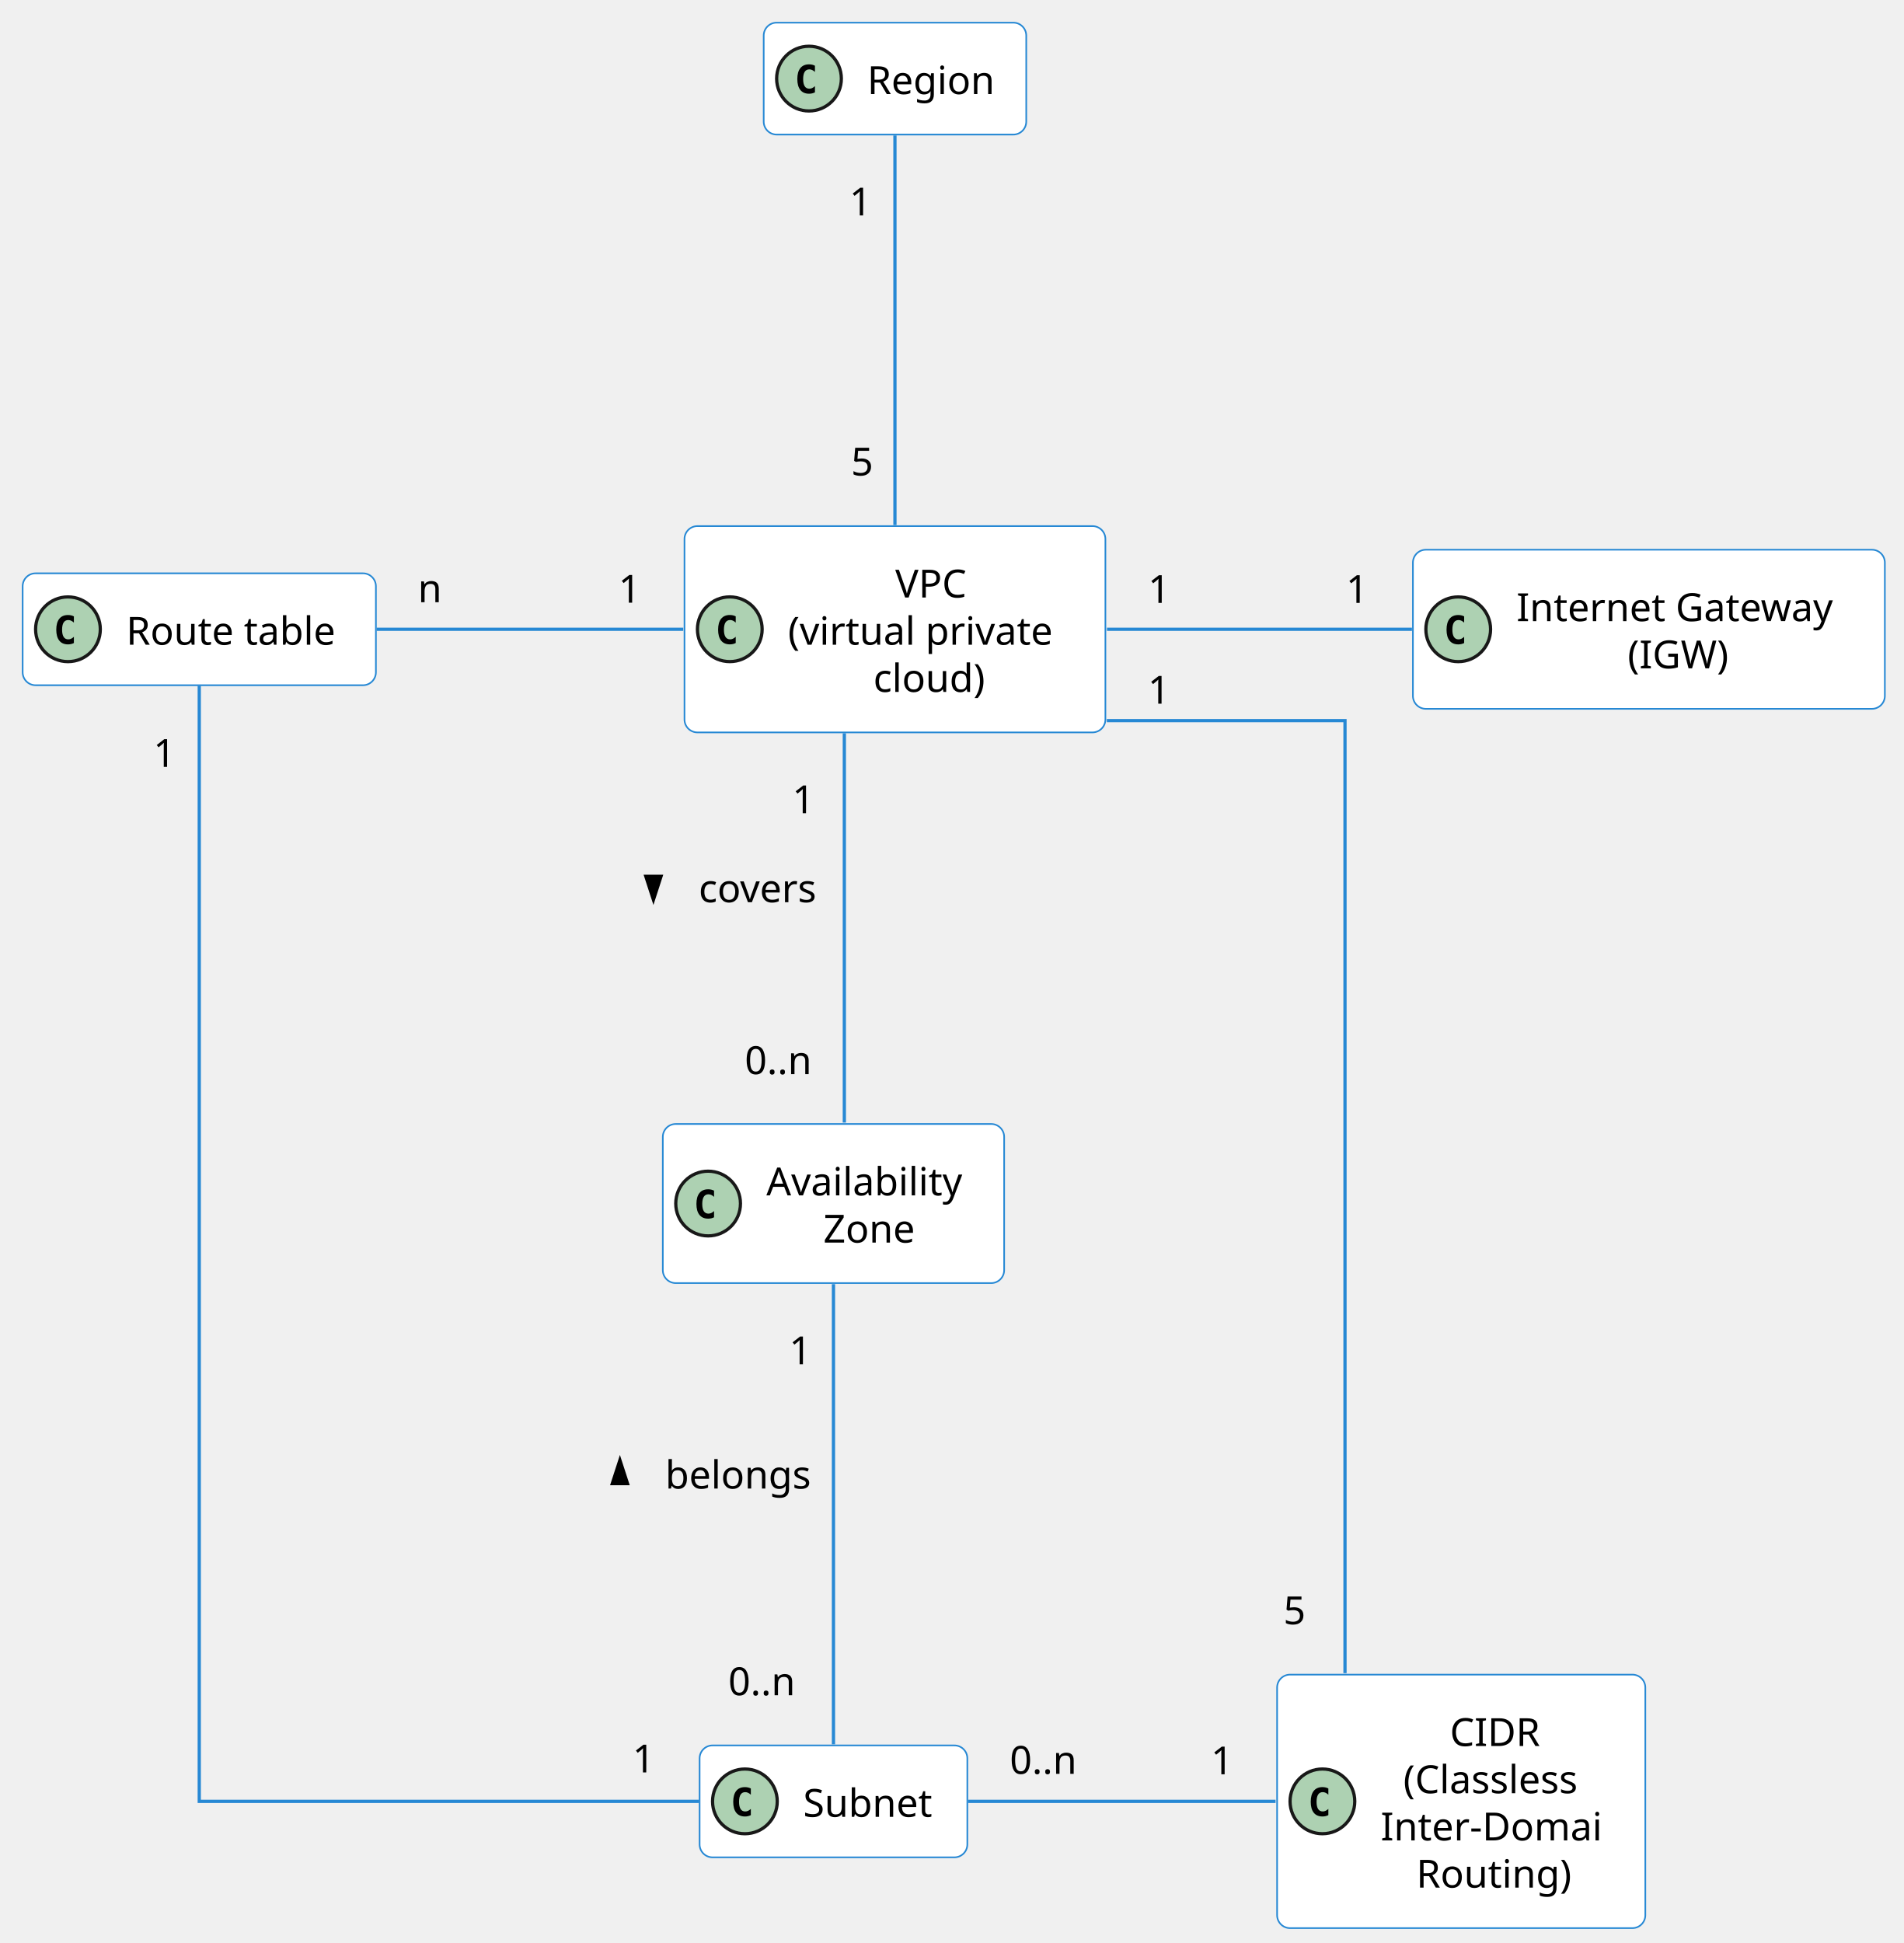
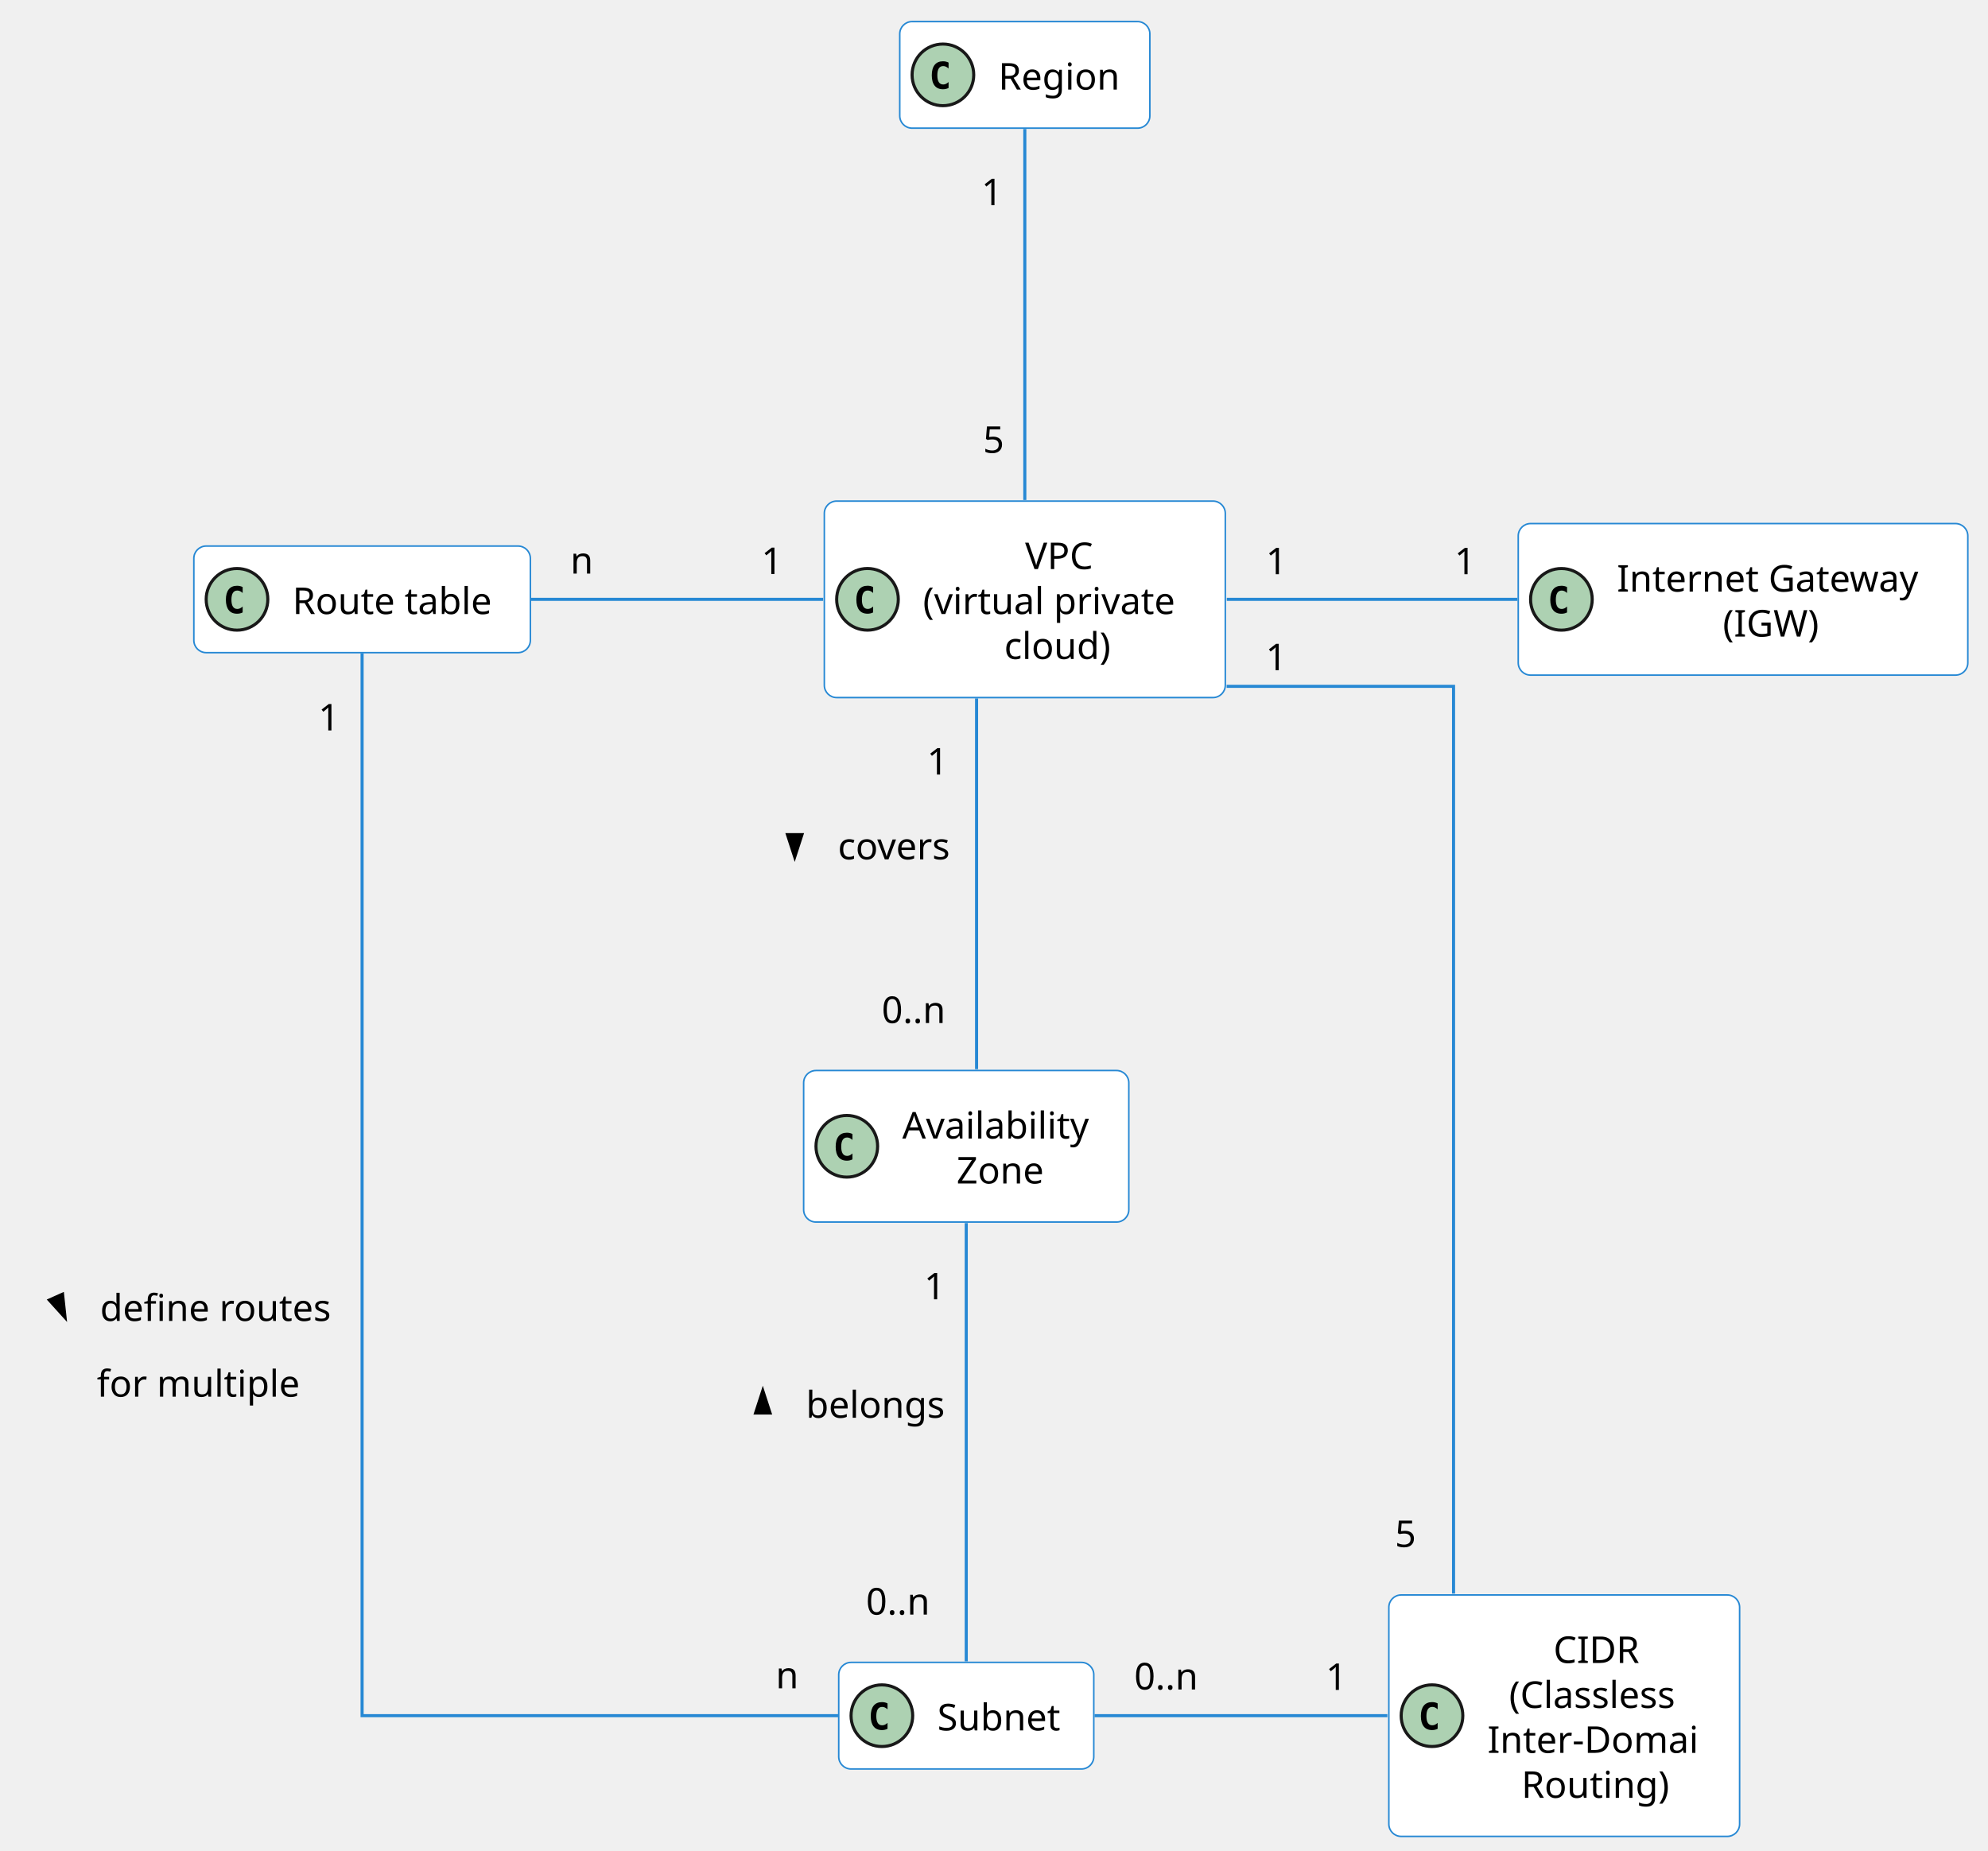
- <svg xmlns="http://www.w3.org/2000/svg" contentStyleType="text/css" height="688.646px" preserveAspectRatio="none" style="width:674px;height:688px;background:#FFFFFF;" version="1.1" viewBox="0 0 674 688" width="674.896px" zoomAndPan="magnify">
+ <svg xmlns="http://www.w3.org/2000/svg" contentStyleType="text/css" height="688.646px" preserveAspectRatio="none" style="width:739px;height:688px;background:#FFFFFF;" version="1.1" viewBox="0 0 739 688" width="739.062px" zoomAndPan="magnify">
  <defs />
  <g>
    <g id="elem_VPC">
-       <rect codeLine="8" fill="#FFFFFF" height="73.049" id="VPC" rx="4.583" ry="4.583" style="stroke:#2688D4;stroke-width:0.573;" width="149.052" x="242.39" y="186.29" />
-       <ellipse cx="258.431" cy="222.814" fill="#ADD1B2" rx="11.458" ry="11.458" style="stroke:#181818;stroke-width:1.146;" />
-       <path d="M260.533,227.682 Q260.063,227.923 259.546,228.044 Q259.029,228.165 258.458,228.165 Q256.43,228.165 255.363,226.829 Q254.296,225.493 254.296,222.969 Q254.296,220.437 255.363,219.101 Q256.43,217.765 258.458,217.765 Q259.029,217.765 259.553,217.886 Q260.076,218.007 260.533,218.249 L260.533,220.451 Q260.022,219.981 259.542,219.763 Q259.062,219.544 258.552,219.544 Q257.464,219.544 256.911,220.407 Q256.357,221.27 256.357,222.969 Q256.357,224.661 256.911,225.523 Q257.464,226.386 258.552,226.386 Q259.062,226.386 259.542,226.168 Q260.022,225.95 260.533,225.48 Z " fill="#000000" />
-       <text fill="#000000" font-family="Verdana" font-size="13.75" lengthAdjust="spacing" textLength="27.292" x="317.02" y="211.572">VPC</text>
-       <text fill="#000000" font-family="Verdana" font-size="13.75" lengthAdjust="spacing" textLength="103.219" x="279.056" y="228.283">(virtual private</text>
-       <text fill="#000000" font-family="Verdana" font-size="13.75" lengthAdjust="spacing" textLength="42.794" x="309.269" y="244.993">cloud)</text>
+       <rect codeLine="8" fill="#FFFFFF" height="73.049" id="VPC" rx="4.583" ry="4.583" style="stroke:#2688D4;stroke-width:0.573;" width="149.052" x="306.429" y="186.29" />
+       <ellipse cx="322.47" cy="222.814" fill="#ADD1B2" rx="11.458" ry="11.458" style="stroke:#181818;stroke-width:1.146;" />
+       <path d="M324.572,227.682 Q324.102,227.923 323.585,228.044 Q323.068,228.165 322.497,228.165 Q320.47,228.165 319.402,226.829 Q318.335,225.493 318.335,222.969 Q318.335,220.437 319.402,219.101 Q320.47,217.765 322.497,217.765 Q323.068,217.765 323.591,217.886 Q324.115,218.007 324.572,218.249 L324.572,220.451 Q324.062,219.981 323.582,219.763 Q323.101,219.544 322.591,219.544 Q321.503,219.544 320.95,220.407 Q320.396,221.27 320.396,222.969 Q320.396,224.661 320.95,225.523 Q321.503,226.386 322.591,226.386 Q323.101,226.386 323.582,226.168 Q324.062,225.95 324.572,225.48 Z " fill="#000000" />
+       <text fill="#000000" font-family="Verdana" font-size="13.75" lengthAdjust="spacing" textLength="27.292" x="381.059" y="211.572">VPC</text>
+       <text fill="#000000" font-family="Verdana" font-size="13.75" lengthAdjust="spacing" textLength="103.219" x="343.095" y="228.283">(virtual private</text>
+       <text fill="#000000" font-family="Verdana" font-size="13.75" lengthAdjust="spacing" textLength="42.794" x="373.308" y="244.993">cloud)</text>
    </g>
    <g id="elem_CIDR">
-       <rect codeLine="11" fill="#FFFFFF" height="89.76" id="CIDR" rx="4.583" ry="4.583" style="stroke:#2688D4;stroke-width:0.573;" width="130.388" x="452.249" y="592.969" />
-       <ellipse cx="468.291" cy="637.849" fill="#ADD1B2" rx="11.458" ry="11.458" style="stroke:#181818;stroke-width:1.146;" />
-       <path d="M470.392,642.716 Q469.922,642.958 469.405,643.079 Q468.888,643.2 468.317,643.2 Q466.29,643.2 465.222,641.864 Q464.155,640.528 464.155,638.003 Q464.155,635.472 465.222,634.136 Q466.29,632.8 468.317,632.8 Q468.888,632.8 469.412,632.921 Q469.935,633.042 470.392,633.283 L470.392,635.485 Q469.882,635.015 469.402,634.797 Q468.922,634.579 468.411,634.579 Q467.324,634.579 466.77,635.442 Q466.216,636.304 466.216,638.003 Q466.216,639.695 466.77,640.558 Q467.324,641.42 468.411,641.42 Q468.922,641.42 469.402,641.202 Q469.882,640.984 470.392,640.514 Z " fill="#000000" />
-       <text fill="#000000" font-family="Verdana" font-size="13.75" lengthAdjust="spacing" textLength="35.543" x="513.421" y="618.251">CIDR</text>
-       <text fill="#000000" font-family="Verdana" font-size="13.75" lengthAdjust="spacing" textLength="68.495" x="496.945" y="634.962">(Classless</text>
-       <text fill="#000000" font-family="Verdana" font-size="13.75" lengthAdjust="spacing" textLength="84.554" x="488.916" y="651.673">Inter-Domai</text>
-       <text fill="#000000" font-family="Verdana" font-size="13.75" lengthAdjust="spacing" textLength="59.31" x="501.538" y="668.383">Routing)</text>
+       <rect codeLine="11" fill="#FFFFFF" height="89.76" id="CIDR" rx="4.583" ry="4.583" style="stroke:#2688D4;stroke-width:0.573;" width="130.388" x="516.277" y="592.969" />
+       <ellipse cx="532.318" cy="637.849" fill="#ADD1B2" rx="11.458" ry="11.458" style="stroke:#181818;stroke-width:1.146;" />
+       <path d="M534.42,642.716 Q533.95,642.958 533.433,643.079 Q532.916,643.2 532.345,643.2 Q530.317,643.2 529.25,641.864 Q528.183,640.528 528.183,638.003 Q528.183,635.472 529.25,634.136 Q530.317,632.8 532.345,632.8 Q532.916,632.8 533.439,632.921 Q533.963,633.042 534.42,633.283 L534.42,635.485 Q533.909,635.015 533.429,634.797 Q532.949,634.579 532.439,634.579 Q531.351,634.579 530.798,635.442 Q530.244,636.304 530.244,638.003 Q530.244,639.695 530.798,640.558 Q531.351,641.42 532.439,641.42 Q532.949,641.42 533.429,641.202 Q533.909,640.984 534.42,640.514 Z " fill="#000000" />
+       <text fill="#000000" font-family="Verdana" font-size="13.75" lengthAdjust="spacing" textLength="35.543" x="577.449" y="618.251">CIDR</text>
+       <text fill="#000000" font-family="Verdana" font-size="13.75" lengthAdjust="spacing" textLength="68.495" x="560.973" y="634.962">(Classless</text>
+       <text fill="#000000" font-family="Verdana" font-size="13.75" lengthAdjust="spacing" textLength="84.554" x="552.943" y="651.673">Inter-Domai</text>
+       <text fill="#000000" font-family="Verdana" font-size="13.75" lengthAdjust="spacing" textLength="59.31" x="565.565" y="668.383">Routing)</text>
    </g>
    <g id="elem_AvZone">
-       <rect codeLine="14" fill="#FFFFFF" height="56.338" id="AvZone" rx="4.583" ry="4.583" style="stroke:#2688D4;stroke-width:0.573;" width="120.874" x="234.713" y="397.994" />
-       <ellipse cx="250.754" cy="426.163" fill="#ADD1B2" rx="11.458" ry="11.458" style="stroke:#181818;stroke-width:1.146;" />
-       <path d="M252.856,431.031 Q252.386,431.272 251.869,431.393 Q251.352,431.514 250.781,431.514 Q248.753,431.514 247.686,430.178 Q246.618,428.842 246.618,426.317 Q246.618,423.786 247.686,422.45 Q248.753,421.114 250.781,421.114 Q251.352,421.114 251.875,421.235 Q252.399,421.356 252.856,421.598 L252.856,423.8 Q252.345,423.33 251.865,423.111 Q251.385,422.893 250.875,422.893 Q249.787,422.893 249.233,423.756 Q248.68,424.619 248.68,426.317 Q248.68,428.009 249.233,428.872 Q249.787,429.735 250.875,429.735 Q251.385,429.735 251.865,429.517 Q252.345,429.298 252.856,428.828 Z " fill="#000000" />
-       <text fill="#000000" font-family="Verdana" font-size="13.75" lengthAdjust="spacing" textLength="75.041" x="271.379" y="423.276">Availability</text>
-       <text fill="#000000" font-family="Verdana" font-size="13.75" lengthAdjust="spacing" textLength="34.657" x="291.571" y="439.987">Zone</text>
+       <rect codeLine="14" fill="#FFFFFF" height="56.338" id="AvZone" rx="4.583" ry="4.583" style="stroke:#2688D4;stroke-width:0.573;" width="120.874" x="298.74" y="397.994" />
+       <ellipse cx="314.782" cy="426.163" fill="#ADD1B2" rx="11.458" ry="11.458" style="stroke:#181818;stroke-width:1.146;" />
+       <path d="M316.883,431.031 Q316.413,431.272 315.896,431.393 Q315.379,431.514 314.809,431.514 Q312.781,431.514 311.714,430.178 Q310.646,428.842 310.646,426.317 Q310.646,423.786 311.714,422.45 Q312.781,421.114 314.809,421.114 Q315.379,421.114 315.903,421.235 Q316.427,421.356 316.883,421.598 L316.883,423.8 Q316.373,423.33 315.893,423.111 Q315.413,422.893 314.903,422.893 Q313.815,422.893 313.261,423.756 Q312.707,424.619 312.707,426.317 Q312.707,428.009 313.261,428.872 Q313.815,429.735 314.903,429.735 Q315.413,429.735 315.893,429.517 Q316.373,429.298 316.883,428.828 Z " fill="#000000" />
+       <text fill="#000000" font-family="Verdana" font-size="13.75" lengthAdjust="spacing" textLength="75.041" x="335.407" y="423.276">Availability</text>
+       <text fill="#000000" font-family="Verdana" font-size="13.75" lengthAdjust="spacing" textLength="34.657" x="355.599" y="439.987">Zone</text>
    </g>
    <g id="elem_igw">
-       <rect codeLine="17" fill="#FFFFFF" height="56.338" id="igw" rx="4.583" ry="4.583" style="stroke:#2688D4;stroke-width:0.573;" width="167.119" x="500.34" y="194.654" />
-       <ellipse cx="516.381" cy="222.823" fill="#ADD1B2" rx="11.458" ry="11.458" style="stroke:#181818;stroke-width:1.146;" />
-       <path d="M518.483,227.691 Q518.013,227.933 517.496,228.053 Q516.979,228.174 516.408,228.174 Q514.38,228.174 513.313,226.838 Q512.245,225.502 512.245,222.978 Q512.245,220.447 513.313,219.111 Q514.38,217.774 516.408,217.774 Q516.979,217.774 517.503,217.895 Q518.026,218.016 518.483,218.258 L518.483,220.46 Q517.972,219.99 517.492,219.772 Q517.012,219.554 516.502,219.554 Q515.414,219.554 514.861,220.416 Q514.307,221.279 514.307,222.978 Q514.307,224.67 514.861,225.532 Q515.414,226.395 516.502,226.395 Q517.012,226.395 517.492,226.177 Q517.972,225.959 518.483,225.489 Z " fill="#000000" />
-       <text fill="#000000" font-family="Verdana" font-size="13.75" lengthAdjust="spacing" textLength="121.286" x="537.006" y="219.936">Internet Gateway</text>
-       <text fill="#000000" font-family="Verdana" font-size="13.75" lengthAdjust="spacing" textLength="42.532" x="576.383" y="236.647">(IGW)</text>
+       <rect codeLine="17" fill="#FFFFFF" height="56.338" id="igw" rx="4.583" ry="4.583" style="stroke:#2688D4;stroke-width:0.573;" width="167.119" x="564.379" y="194.654" />
+       <ellipse cx="580.42" cy="222.823" fill="#ADD1B2" rx="11.458" ry="11.458" style="stroke:#181818;stroke-width:1.146;" />
+       <path d="M582.522,227.691 Q582.052,227.933 581.535,228.053 Q581.018,228.174 580.447,228.174 Q578.42,228.174 577.352,226.838 Q576.285,225.502 576.285,222.978 Q576.285,220.447 577.352,219.111 Q578.42,217.774 580.447,217.774 Q581.018,217.774 581.542,217.895 Q582.065,218.016 582.522,218.258 L582.522,220.46 Q582.011,219.99 581.532,219.772 Q581.051,219.554 580.541,219.554 Q579.453,219.554 578.9,220.416 Q578.346,221.279 578.346,222.978 Q578.346,224.67 578.9,225.532 Q579.453,226.395 580.541,226.395 Q581.051,226.395 581.532,226.177 Q582.011,225.959 582.522,225.489 Z " fill="#000000" />
+       <text fill="#000000" font-family="Verdana" font-size="13.75" lengthAdjust="spacing" textLength="121.286" x="601.045" y="219.936">Internet Gateway</text>
+       <text fill="#000000" font-family="Verdana" font-size="13.75" lengthAdjust="spacing" textLength="42.532" x="640.422" y="236.647">(IGW)</text>
    </g>
    <g id="elem_rt">
-       <rect codeLine="20" fill="#FFFFFF" height="39.627" id="rt" rx="4.583" ry="4.583" style="stroke:#2688D4;stroke-width:0.573;" width="125.091" x="8.021" y="203.007" />
-       <ellipse cx="24.062" cy="222.821" fill="#ADD1B2" rx="11.458" ry="11.458" style="stroke:#181818;stroke-width:1.146;" />
-       <path d="M26.164,227.689 Q25.694,227.93 25.177,228.051 Q24.66,228.172 24.089,228.172 Q22.062,228.172 20.994,226.836 Q19.927,225.5 19.927,222.976 Q19.927,220.444 20.994,219.108 Q22.062,217.772 24.089,217.772 Q24.66,217.772 25.184,217.893 Q25.707,218.014 26.164,218.256 L26.164,220.458 Q25.654,219.988 25.174,219.77 Q24.694,219.551 24.183,219.551 Q23.096,219.551 22.542,220.414 Q21.988,221.277 21.988,222.976 Q21.988,224.667 22.542,225.53 Q23.096,226.393 24.183,226.393 Q24.694,226.393 25.174,226.175 Q25.654,225.956 26.164,225.486 Z " fill="#000000" />
-       <text fill="#000000" font-family="Verdana" font-size="13.75" lengthAdjust="spacing" textLength="79.257" x="44.688" y="228.29">Route table</text>
+       <rect codeLine="20" fill="#FFFFFF" height="39.627" id="rt" rx="4.583" ry="4.583" style="stroke:#2688D4;stroke-width:0.573;" width="125.091" x="72.06" y="203.007" />
+       <ellipse cx="88.102" cy="222.821" fill="#ADD1B2" rx="11.458" ry="11.458" style="stroke:#181818;stroke-width:1.146;" />
+       <path d="M90.203,227.689 Q89.733,227.93 89.216,228.051 Q88.699,228.172 88.128,228.172 Q86.101,228.172 85.033,226.836 Q83.966,225.5 83.966,222.976 Q83.966,220.444 85.033,219.108 Q86.101,217.772 88.128,217.772 Q88.699,217.772 89.223,217.893 Q89.746,218.014 90.203,218.256 L90.203,220.458 Q89.693,219.988 89.213,219.77 Q88.733,219.551 88.222,219.551 Q87.135,219.551 86.581,220.414 Q86.027,221.277 86.027,222.976 Q86.027,224.667 86.581,225.53 Q87.135,226.393 88.222,226.393 Q88.733,226.393 89.213,226.175 Q89.693,225.956 90.203,225.486 Z " fill="#000000" />
+       <text fill="#000000" font-family="Verdana" font-size="13.75" lengthAdjust="spacing" textLength="79.257" x="108.727" y="228.29">Route table</text>
    </g>
    <g id="elem_Region">
-       <rect fill="#FFFFFF" height="39.627" id="Region" rx="4.583" ry="4.583" style="stroke:#2688D4;stroke-width:0.573;" width="92.971" x="270.44" y="8.021" />
-       <ellipse cx="286.481" cy="27.835" fill="#ADD1B2" rx="11.458" ry="11.458" style="stroke:#181818;stroke-width:1.146;" />
-       <path d="M288.583,32.702 Q288.113,32.944 287.596,33.065 Q287.079,33.185 286.508,33.185 Q284.481,33.185 283.413,31.849 Q282.346,30.513 282.346,27.989 Q282.346,25.458 283.413,24.122 Q284.481,22.786 286.508,22.786 Q287.079,22.786 287.603,22.907 Q288.126,23.027 288.583,23.269 L288.583,25.471 Q288.072,25.001 287.592,24.783 Q287.112,24.565 286.602,24.565 Q285.514,24.565 284.961,25.428 Q284.407,26.29 284.407,27.989 Q284.407,29.681 284.961,30.544 Q285.514,31.406 286.602,31.406 Q287.112,31.406 287.592,31.188 Q288.072,30.97 288.583,30.5 Z " fill="#000000" />
-       <text fill="#000000" font-family="Verdana" font-size="13.75" lengthAdjust="spacing" textLength="47.138" x="307.106" y="33.303">Region</text>
+       <rect fill="#FFFFFF" height="39.627" id="Region" rx="4.583" ry="4.583" style="stroke:#2688D4;stroke-width:0.573;" width="92.971" x="334.467" y="8.021" />
+       <ellipse cx="350.509" cy="27.835" fill="#ADD1B2" rx="11.458" ry="11.458" style="stroke:#181818;stroke-width:1.146;" />
+       <path d="M352.61,32.702 Q352.14,32.944 351.623,33.065 Q351.106,33.185 350.536,33.185 Q348.508,33.185 347.441,31.849 Q346.373,30.513 346.373,27.989 Q346.373,25.458 347.441,24.122 Q348.508,22.786 350.536,22.786 Q351.106,22.786 351.63,22.907 Q352.154,23.027 352.61,23.269 L352.61,25.471 Q352.1,25.001 351.62,24.783 Q351.14,24.565 350.63,24.565 Q349.542,24.565 348.988,25.428 Q348.434,26.29 348.434,27.989 Q348.434,29.681 348.988,30.544 Q349.542,31.406 350.63,31.406 Q351.14,31.406 351.62,31.188 Q352.1,30.97 352.61,30.5 Z " fill="#000000" />
+       <text fill="#000000" font-family="Verdana" font-size="13.75" lengthAdjust="spacing" textLength="47.138" x="371.134" y="33.303">Region</text>
    </g>
    <g id="elem_Subnet">
-       <rect fill="#FFFFFF" height="39.627" id="Subnet" rx="4.583" ry="4.583" style="stroke:#2688D4;stroke-width:0.573;" width="94.811" x="247.741" y="618.04" />
-       <ellipse cx="263.782" cy="637.853" fill="#ADD1B2" rx="11.458" ry="11.458" style="stroke:#181818;stroke-width:1.146;" />
-       <path d="M265.884,642.721 Q265.414,642.963 264.897,643.083 Q264.38,643.204 263.809,643.204 Q261.782,643.204 260.714,641.868 Q259.647,640.532 259.647,638.008 Q259.647,635.477 260.714,634.141 Q261.782,632.804 263.809,632.804 Q264.38,632.804 264.904,632.925 Q265.427,633.046 265.884,633.288 L265.884,635.49 Q265.373,635.02 264.893,634.802 Q264.413,634.584 263.903,634.584 Q262.815,634.584 262.262,635.446 Q261.708,636.309 261.708,638.008 Q261.708,639.7 262.262,640.562 Q262.815,641.425 263.903,641.425 Q264.413,641.425 264.893,641.207 Q265.373,640.989 265.884,640.519 Z " fill="#000000" />
-       <text fill="#000000" font-family="Verdana" font-size="13.75" lengthAdjust="spacing" textLength="48.978" x="284.407" y="643.322">Subnet</text>
+       <rect fill="#FFFFFF" height="39.627" id="Subnet" rx="4.583" ry="4.583" style="stroke:#2688D4;stroke-width:0.573;" width="94.811" x="311.78" y="618.04" />
+       <ellipse cx="327.821" cy="637.853" fill="#ADD1B2" rx="11.458" ry="11.458" style="stroke:#181818;stroke-width:1.146;" />
+       <path d="M329.923,642.721 Q329.453,642.963 328.936,643.083 Q328.419,643.204 327.848,643.204 Q325.821,643.204 324.753,641.868 Q323.686,640.532 323.686,638.008 Q323.686,635.477 324.753,634.141 Q325.821,632.804 327.848,632.804 Q328.419,632.804 328.943,632.925 Q329.466,633.046 329.923,633.288 L329.923,635.49 Q329.413,635.02 328.933,634.802 Q328.452,634.584 327.942,634.584 Q326.855,634.584 326.301,635.446 Q325.747,636.309 325.747,638.008 Q325.747,639.7 326.301,640.562 Q326.855,641.425 327.942,641.425 Q328.452,641.425 328.933,641.207 Q329.413,640.989 329.923,640.519 Z " fill="#000000" />
+       <text fill="#000000" font-family="Verdana" font-size="13.75" lengthAdjust="spacing" textLength="48.978" x="348.446" y="643.322">Subnet</text>
    </g>
    <g id="link_Region_VPC">
-       <path codeLine="23" d="M316.915,47.965 C316.915,80.46 316.915,144.971 316.915,185.9 " fill="none" id="Region-VPC" style="stroke:#2688D4;stroke-width:1.146;" />
-       <text fill="#000000" font-family="Verdana" font-size="13.75" lengthAdjust="spacing" textLength="8.742" x="300.758" y="76.285">1</text>
-       <text fill="#000000" font-family="Verdana" font-size="13.75" lengthAdjust="spacing" textLength="8.742" x="301.376" y="168.359">5</text>
+       <path codeLine="23" d="M380.954,47.965 C380.954,80.46 380.954,144.971 380.954,185.9 " fill="none" id="Region-VPC" style="stroke:#2688D4;stroke-width:1.146;" />
+       <text fill="#000000" font-family="Verdana" font-size="13.75" lengthAdjust="spacing" textLength="8.742" x="364.8" y="76.285">1</text>
+       <text fill="#000000" font-family="Verdana" font-size="13.75" lengthAdjust="spacing" textLength="8.742" x="365.416" y="168.359">5</text>
    </g>
    <g id="link_VPC_CIDR">
-       <path codeLine="24" d="M391.944,255.166 C433.274,255.166 476.288,255.166 476.288,255.166 C476.288,255.166 476.288,491.081 476.288,592.453 " fill="none" id="VPC-CIDR" style="stroke:#2688D4;stroke-width:1.146;" />
-       <text fill="#000000" font-family="Verdana" font-size="13.75" lengthAdjust="spacing" textLength="8.742" x="406.452" y="249.171">1</text>
-       <text fill="#000000" font-family="Verdana" font-size="13.75" lengthAdjust="spacing" textLength="8.742" x="454.485" y="575.133">5</text>
+       <path codeLine="24" d="M455.971,255.166 C497.313,255.166 540.328,255.166 540.328,255.166 C540.328,255.166 540.328,491.081 540.328,592.453 " fill="none" id="VPC-CIDR" style="stroke:#2688D4;stroke-width:1.146;" />
+       <text fill="#000000" font-family="Verdana" font-size="13.75" lengthAdjust="spacing" textLength="8.742" x="470.478" y="249.171">1</text>
+       <text fill="#000000" font-family="Verdana" font-size="13.75" lengthAdjust="spacing" textLength="8.742" x="518.526" y="575.133">5</text>
    </g>
    <g id="link_Subnet_CIDR">
-       <path codeLine="25" d="M342.833,637.851 C374.607,637.851 416.762,637.851 451.699,637.851 " fill="none" id="Subnet-CIDR" style="stroke:#2688D4;stroke-width:1.146;" />
-       <text fill="#000000" font-family="Verdana" font-size="13.75" lengthAdjust="spacing" textLength="27.446" x="357.584" y="628.101">0..n</text>
-       <text fill="#000000" font-family="Verdana" font-size="13.75" lengthAdjust="spacing" textLength="8.742" x="428.793" y="628.269">1</text>
+       <path codeLine="25" d="M406.872,637.851 C438.635,637.851 480.802,637.851 515.738,637.851 " fill="none" id="Subnet-CIDR" style="stroke:#2688D4;stroke-width:1.146;" />
+       <text fill="#000000" font-family="Verdana" font-size="13.75" lengthAdjust="spacing" textLength="27.446" x="421.623" y="628.101">0..n</text>
+       <text fill="#000000" font-family="Verdana" font-size="13.75" lengthAdjust="spacing" textLength="8.742" x="492.834" y="628.269">1</text>
    </g>
    <g id="link_VPC_AvZone">
-       <path codeLine="26" d="M298.994,259.646 C298.994,299.246 298.994,361.361 298.994,397.49 " fill="none" id="VPC-AvZone" style="stroke:#2688D4;stroke-width:1.146;" />
-       <polygon fill="#000000" points="231.39,318.59,234.084,310.298,228.696,310.298,231.39,318.59" style="stroke:#000000;stroke-width:1.146;" />
-       <text fill="#000000" font-family="Verdana" font-size="13.75" lengthAdjust="spacing" textLength="44.869" x="247.431" y="319.475">covers</text>
-       <text fill="#000000" font-family="Verdana" font-size="13.75" lengthAdjust="spacing" textLength="8.742" x="280.551" y="287.95">1</text>
-       <text fill="#000000" font-family="Verdana" font-size="13.75" lengthAdjust="spacing" textLength="27.446" x="263.735" y="380.336">0..n</text>
+       <path codeLine="26" d="M363.021,259.646 C363.021,299.246 363.021,361.361 363.021,397.49 " fill="none" id="VPC-AvZone" style="stroke:#2688D4;stroke-width:1.146;" />
+       <polygon fill="#000000" points="295.417,318.59,298.111,310.298,292.723,310.298,295.417,318.59" style="stroke:#000000;stroke-width:1.146;" />
+       <text fill="#000000" font-family="Verdana" font-size="13.75" lengthAdjust="spacing" textLength="44.869" x="311.459" y="319.475">covers</text>
+       <text fill="#000000" font-family="Verdana" font-size="13.75" lengthAdjust="spacing" textLength="8.742" x="344.577" y="287.95">1</text>
+       <text fill="#000000" font-family="Verdana" font-size="13.75" lengthAdjust="spacing" textLength="27.446" x="327.763" y="380.336">0..n</text>
    </g>
    <g id="link_AvZone_Subnet">
-       <path codeLine="27" d="M295.144,454.712 C295.144,498.163 295.144,579.826 295.144,617.662 " fill="none" id="AvZone-Subnet" style="stroke:#2688D4;stroke-width:1.146;" />
-       <polygon fill="#000000" points="219.519,517.037,216.825,525.328,222.213,525.328,219.519,517.037" style="stroke:#000000;stroke-width:1.146;" />
-       <text fill="#000000" font-family="Verdana" font-size="13.75" lengthAdjust="spacing" textLength="53.308" x="235.56" y="527.088">belongs</text>
-       <text fill="#000000" font-family="Verdana" font-size="13.75" lengthAdjust="spacing" textLength="8.742" x="279.458" y="483.059">1</text>
-       <text fill="#000000" font-family="Verdana" font-size="13.75" lengthAdjust="spacing" textLength="27.446" x="257.896" y="600.262">0..n</text>
+       <path codeLine="27" d="M359.183,454.712 C359.183,498.163 359.183,579.826 359.183,617.662 " fill="none" id="AvZone-Subnet" style="stroke:#2688D4;stroke-width:1.146;" />
+       <polygon fill="#000000" points="283.558,517.037,280.864,525.328,286.252,525.328,283.558,517.037" style="stroke:#000000;stroke-width:1.146;" />
+       <text fill="#000000" font-family="Verdana" font-size="13.75" lengthAdjust="spacing" textLength="53.308" x="299.599" y="527.088">belongs</text>
+       <text fill="#000000" font-family="Verdana" font-size="13.75" lengthAdjust="spacing" textLength="8.742" x="343.5" y="483.059">1</text>
+       <text fill="#000000" font-family="Verdana" font-size="13.75" lengthAdjust="spacing" textLength="27.446" x="321.935" y="600.262">0..n</text>
    </g>
    <g id="link_VPC_igw">
-       <path codeLine="28" d="M392.001,222.819 C425.62,222.819 465.403,222.819 499.996,222.819 " fill="none" id="VPC-igw" style="stroke:#2688D4;stroke-width:1.146;" />
-       <text fill="#000000" font-family="Verdana" font-size="13.75" lengthAdjust="spacing" textLength="8.742" x="406.515" y="213.489">1</text>
-       <text fill="#000000" font-family="Verdana" font-size="13.75" lengthAdjust="spacing" textLength="8.742" x="476.626" y="213.488">1</text>
+       <path codeLine="28" d="M456.029,222.819 C489.659,222.819 529.431,222.819 564.035,222.819 " fill="none" id="VPC-igw" style="stroke:#2688D4;stroke-width:1.146;" />
+       <text fill="#000000" font-family="Verdana" font-size="13.75" lengthAdjust="spacing" textLength="8.742" x="470.541" y="213.489">1</text>
+       <text fill="#000000" font-family="Verdana" font-size="13.75" lengthAdjust="spacing" textLength="8.742" x="540.665" y="213.488">1</text>
    </g>
    <g id="link_rt_VPC">
-       <path codeLine="29" d="M133.363,222.819 C166.444,222.819 207.235,222.819 241.954,222.819 " fill="none" id="rt-VPC" style="stroke:#2688D4;stroke-width:1.146;" />
-       <text fill="#000000" font-family="Verdana" font-size="13.75" lengthAdjust="spacing" textLength="8.701" x="147.975" y="213.237">n</text>
-       <text fill="#000000" font-family="Verdana" font-size="13.75" lengthAdjust="spacing" textLength="8.742" x="218.979" y="213.405">1</text>
+       <path codeLine="29" d="M197.403,222.819 C230.471,222.819 271.263,222.819 305.982,222.819 " fill="none" id="rt-VPC" style="stroke:#2688D4;stroke-width:1.146;" />
+       <text fill="#000000" font-family="Verdana" font-size="13.75" lengthAdjust="spacing" textLength="8.701" x="212.014" y="213.237">n</text>
+       <text fill="#000000" font-family="Verdana" font-size="13.75" lengthAdjust="spacing" textLength="8.742" x="283.006" y="213.405">1</text>
    </g>
    <g id="link_rt_Subnet">
-       <path codeLine="30" d="M70.56,242.837 C70.56,325.738 70.56,637.851 70.56,637.851 C70.56,637.851 181.592,637.851 247.523,637.851 " fill="none" id="rt-Subnet" style="stroke:#2688D4;stroke-width:1.146;" />
-       <text fill="#000000" font-family="Verdana" font-size="13.75" lengthAdjust="spacing" textLength="8.742" x="54.288" y="271.554">1</text>
-       <text fill="#000000" font-family="Verdana" font-size="13.75" lengthAdjust="spacing" textLength="8.742" x="223.976" y="627.598">1</text>
+       <path codeLine="30" d="M134.6,242.837 C134.6,325.738 134.6,637.851 134.6,637.851 C134.6,637.851 245.631,637.851 311.55,637.851 " fill="none" id="rt-Subnet" style="stroke:#2688D4;stroke-width:1.146;" />
+       <polygon fill="#000000" points="24.182,489.801,23.25,481.133,18.333,483.335,24.182,489.801" style="stroke:#000000;stroke-width:1.146;" />
+       <text fill="#000000" font-family="Verdana" font-size="13.75" lengthAdjust="spacing" textLength="90.778" x="37.204" y="491.086">define routes</text>
+       <text fill="#000000" font-family="Verdana" font-size="13.75" lengthAdjust="spacing" textLength="79.452" x="35.992" y="519.255">for multiple</text>
+       <text fill="#000000" font-family="Verdana" font-size="13.75" lengthAdjust="spacing" textLength="8.742" x="118.327" y="271.554">1</text>
+       <text fill="#000000" font-family="Verdana" font-size="13.75" lengthAdjust="spacing" textLength="8.701" x="288.354" y="627.682">n</text>
    </g>
  </g>
</svg>
